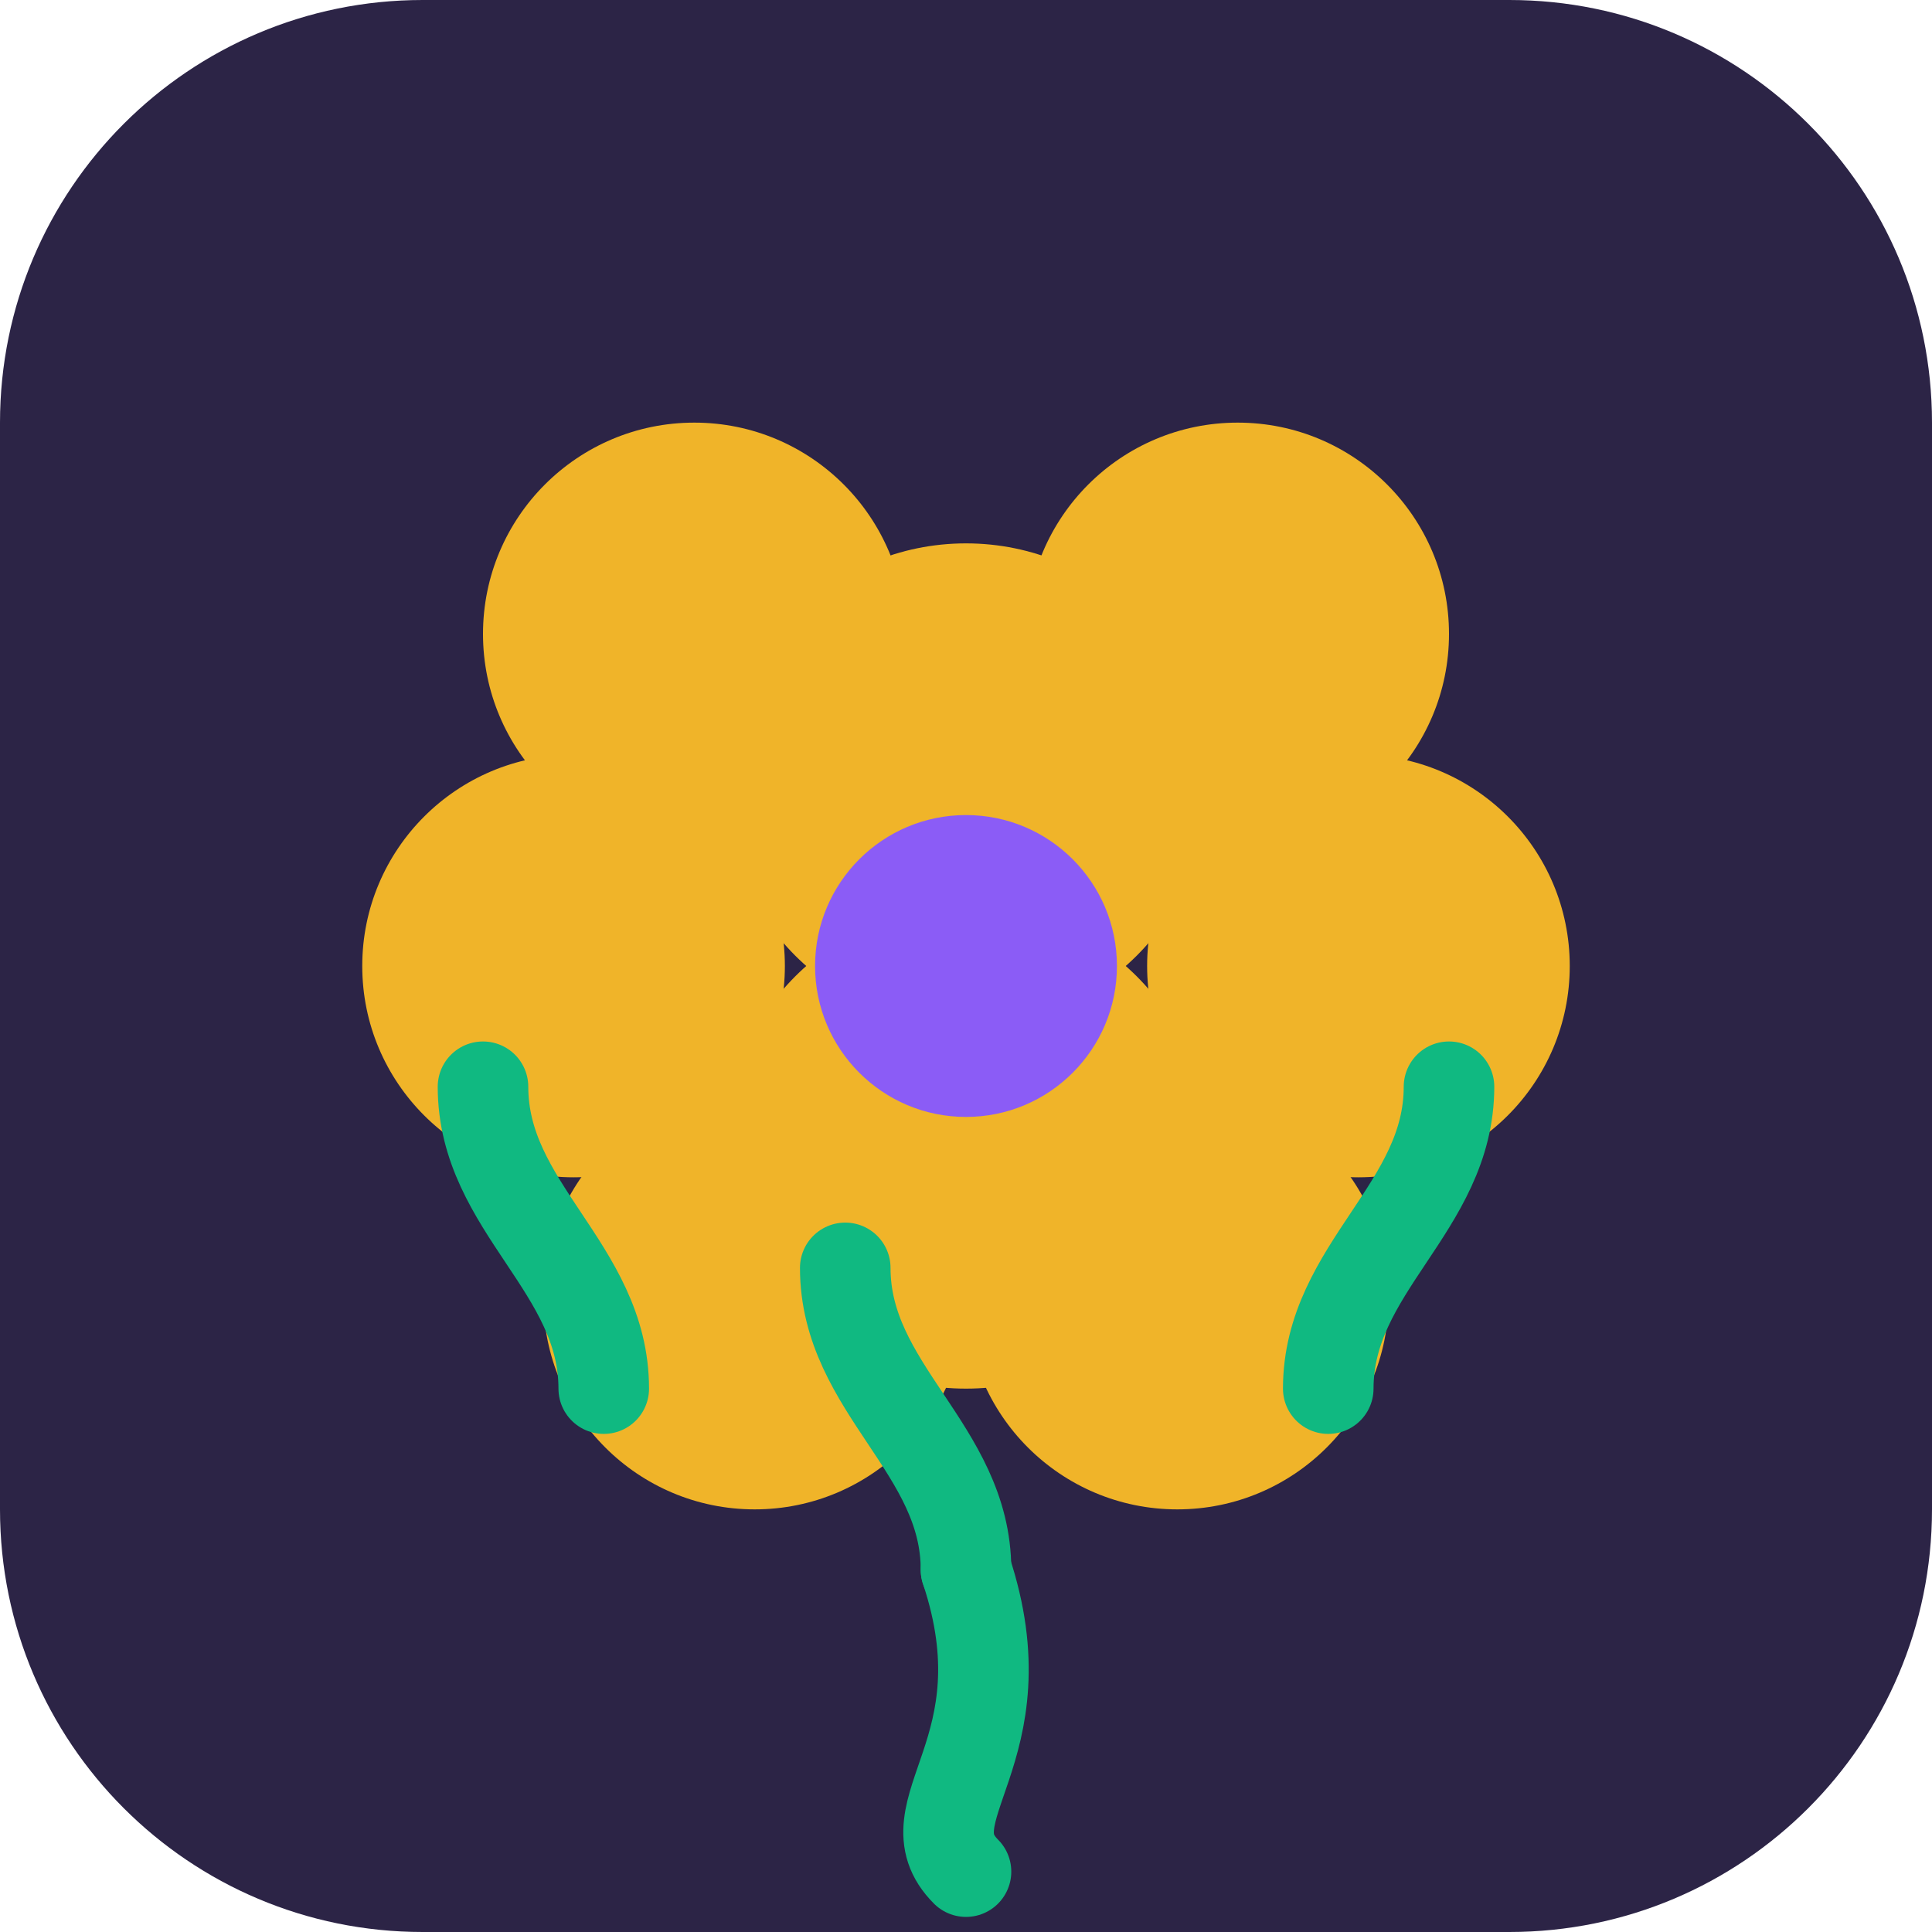
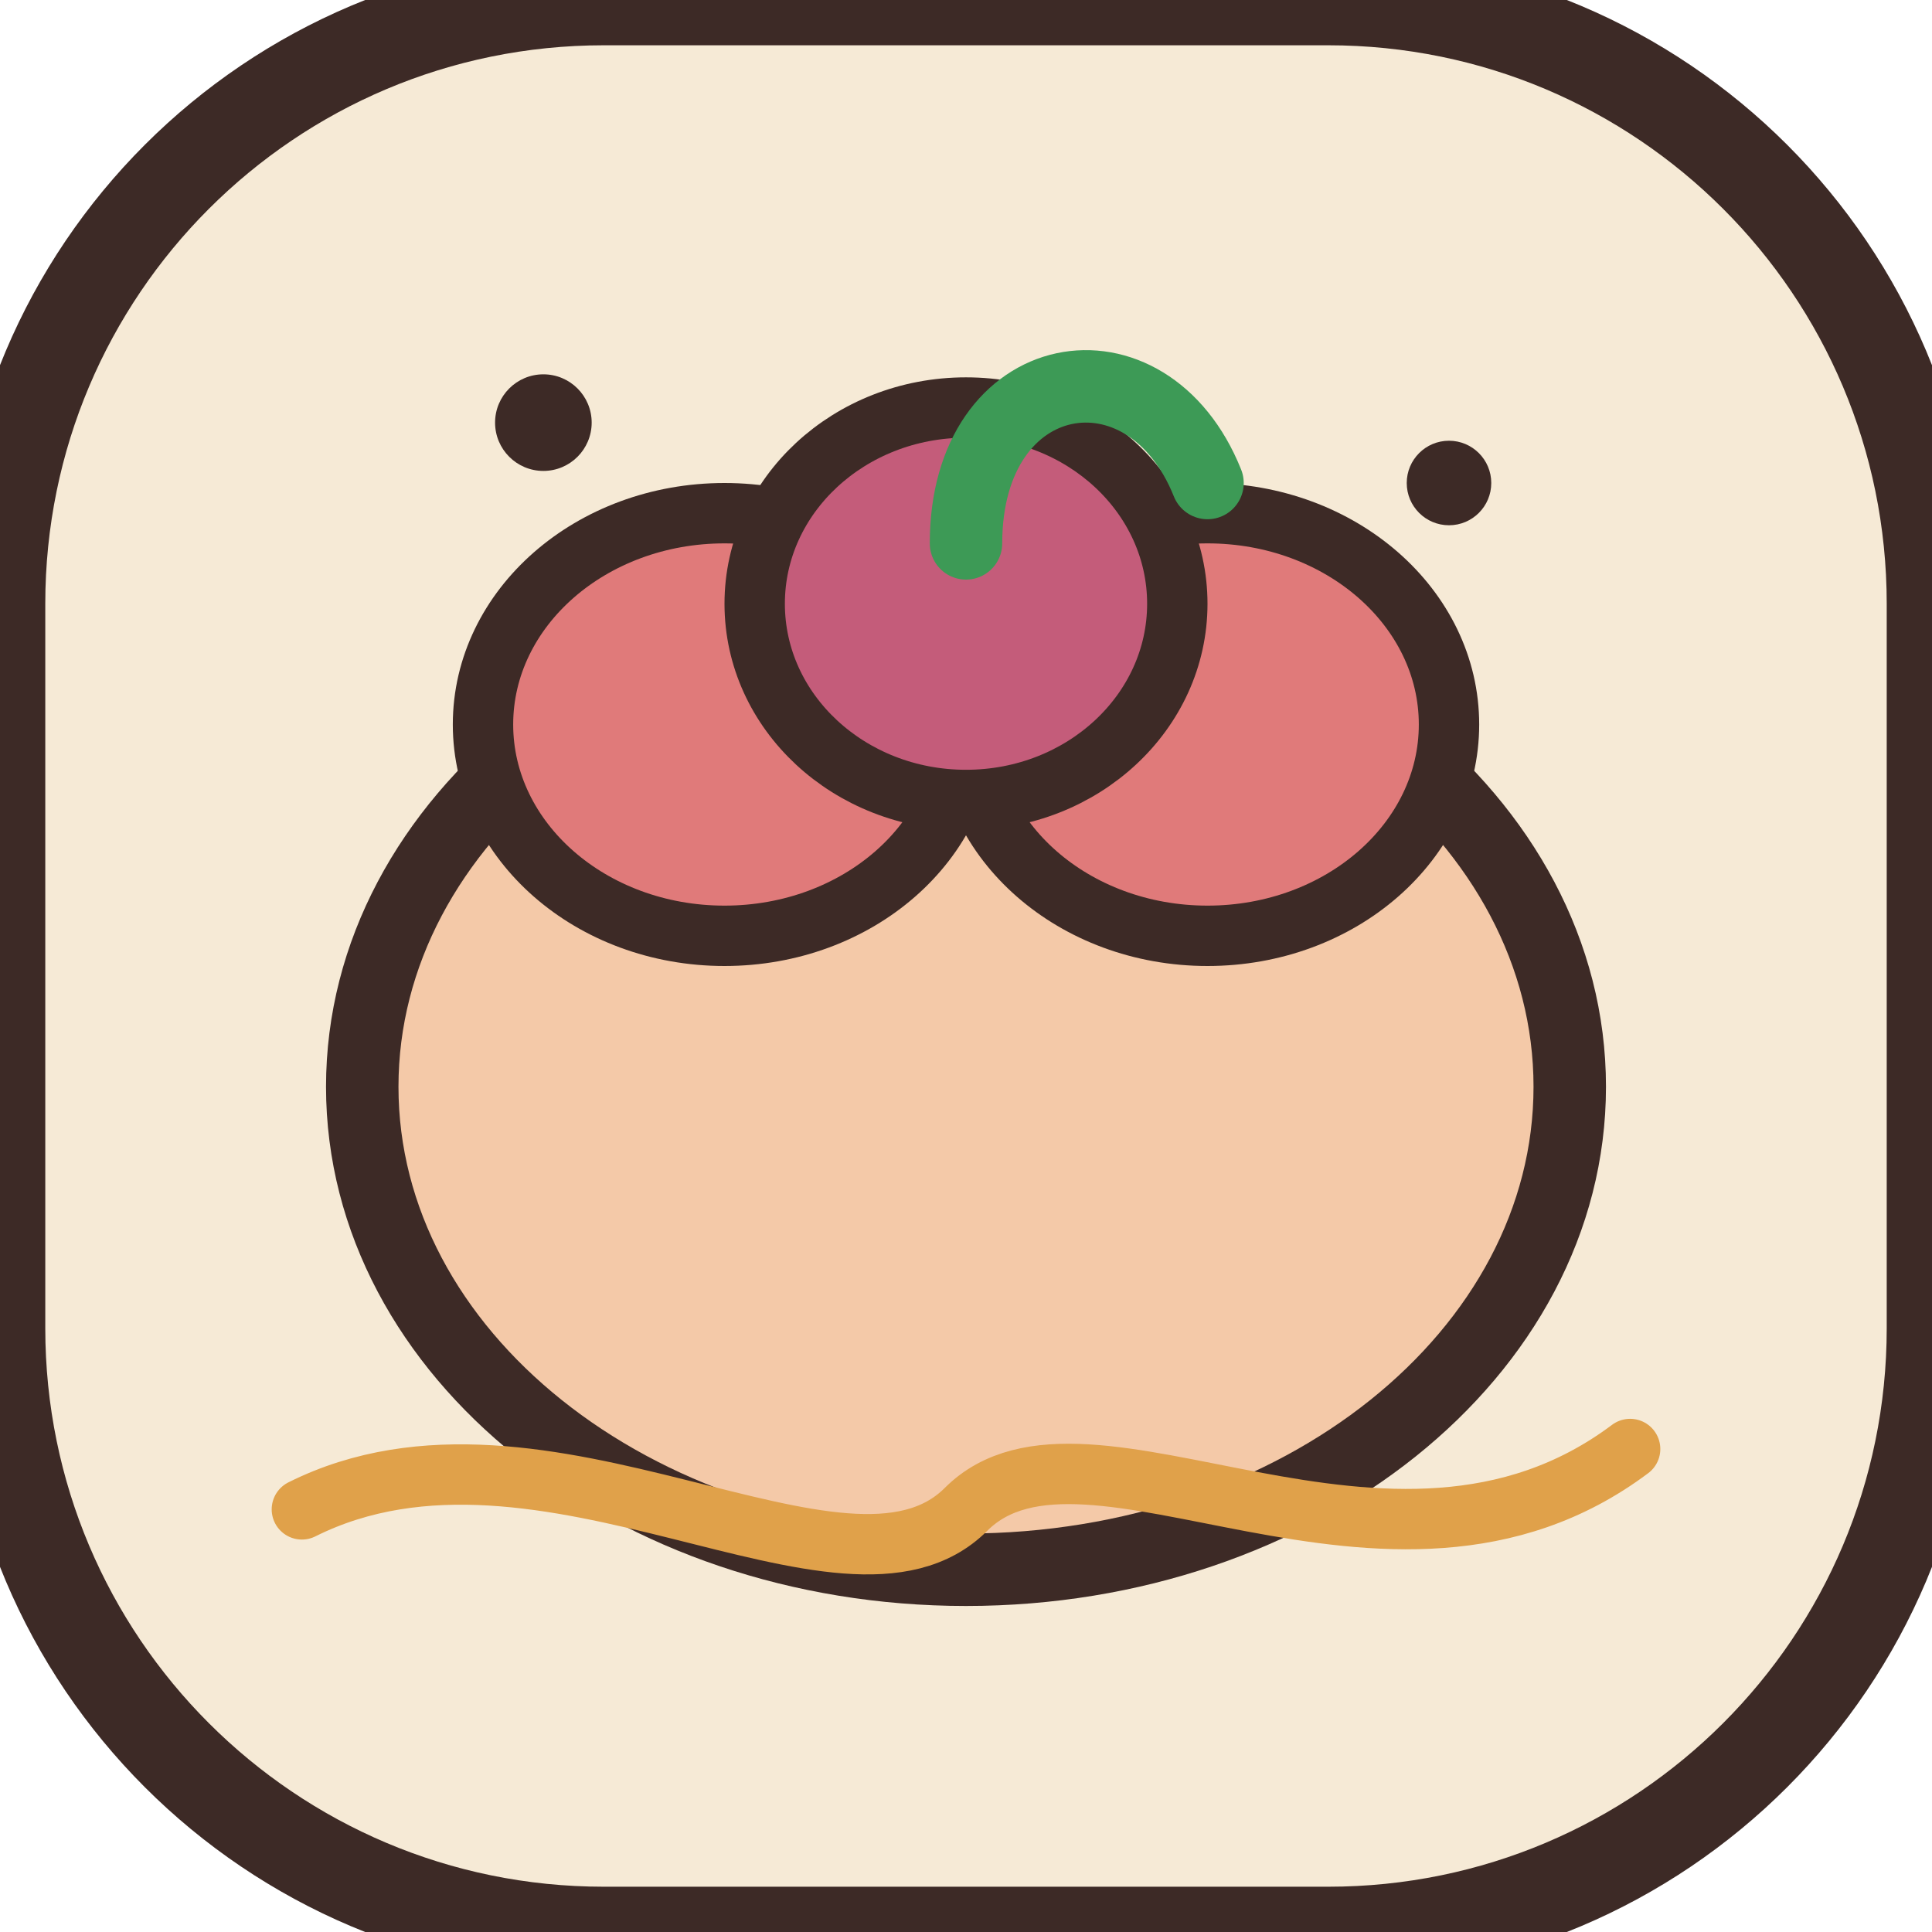
<svg xmlns="http://www.w3.org/2000/svg" viewBox="0 0 64 64">
-   <rect width="64" height="64" rx="14" fill="#2c2446" />
-   <g fill="#f0b429">
-     <circle cx="32" cy="26" r="8" />
-     <circle cx="23" cy="21" r="7" />
-     <circle cx="41" cy="21" r="7" />
-     <circle cx="19" cy="32" r="7" />
-     <circle cx="45" cy="32" r="7" />
-     <circle cx="32" cy="38" r="8" />
-     <circle cx="25" cy="43" r="7" />
-     <circle cx="39" cy="43" r="7" />
-   </g>
-   <g fill="#8b5cf6">
-     <circle cx="32" cy="32" r="5" />
-   </g>
-   <path d="M32 52 C32 48 28 46 28 42" stroke="#10b981" stroke-width="3" fill="none" stroke-linecap="round" />
-   <path d="M20 46 C20 42 16 40 16 36" stroke="#10b981" stroke-width="3" fill="none" stroke-linecap="round" />
-   <path d="M44 46 C44 42 48 40 48 36" stroke="#10b981" stroke-width="3" fill="none" stroke-linecap="round" />
-   <path d="M32 52 C34 58 30 60 32 62" stroke="#10b981" stroke-width="3" fill="none" stroke-linecap="round" />
+   <rect width="64" height="64" rx="20" fill="#f6ead6" stroke="#3d2a26" stroke-width="3" />
+   <ellipse cx="32" cy="36" rx="20" ry="16" fill="#f4c9a8" stroke="#3d2a26" stroke-width="2.4" />
+   <ellipse cx="24" cy="24" rx="8" ry="7" fill="#e07a7a" stroke="#3d2a26" stroke-width="2" />
+   <ellipse cx="40" cy="24" rx="8" ry="7" fill="#e07a7a" stroke="#3d2a26" stroke-width="2" />
+   <ellipse cx="32" cy="20" rx="7" ry="6.5" fill="#c45c7a" stroke="#3d2a26" stroke-width="2" />
+   <path d="M32 18 C32 12 38 11 40 16" fill="none" stroke="#3d9a56" stroke-width="2.4" stroke-linecap="round" />
+   <circle cx="18" cy="14" r="1.6" fill="#3d2a26" />
+   <circle cx="48" cy="16" r="1.4" fill="#3d2a26" />
+   <path d="M10 50 C18 46 28 54 32 50 C36 46 46 54 54 48" fill="none" stroke="#e0a14a" stroke-width="2" stroke-linecap="round" />
</svg>
